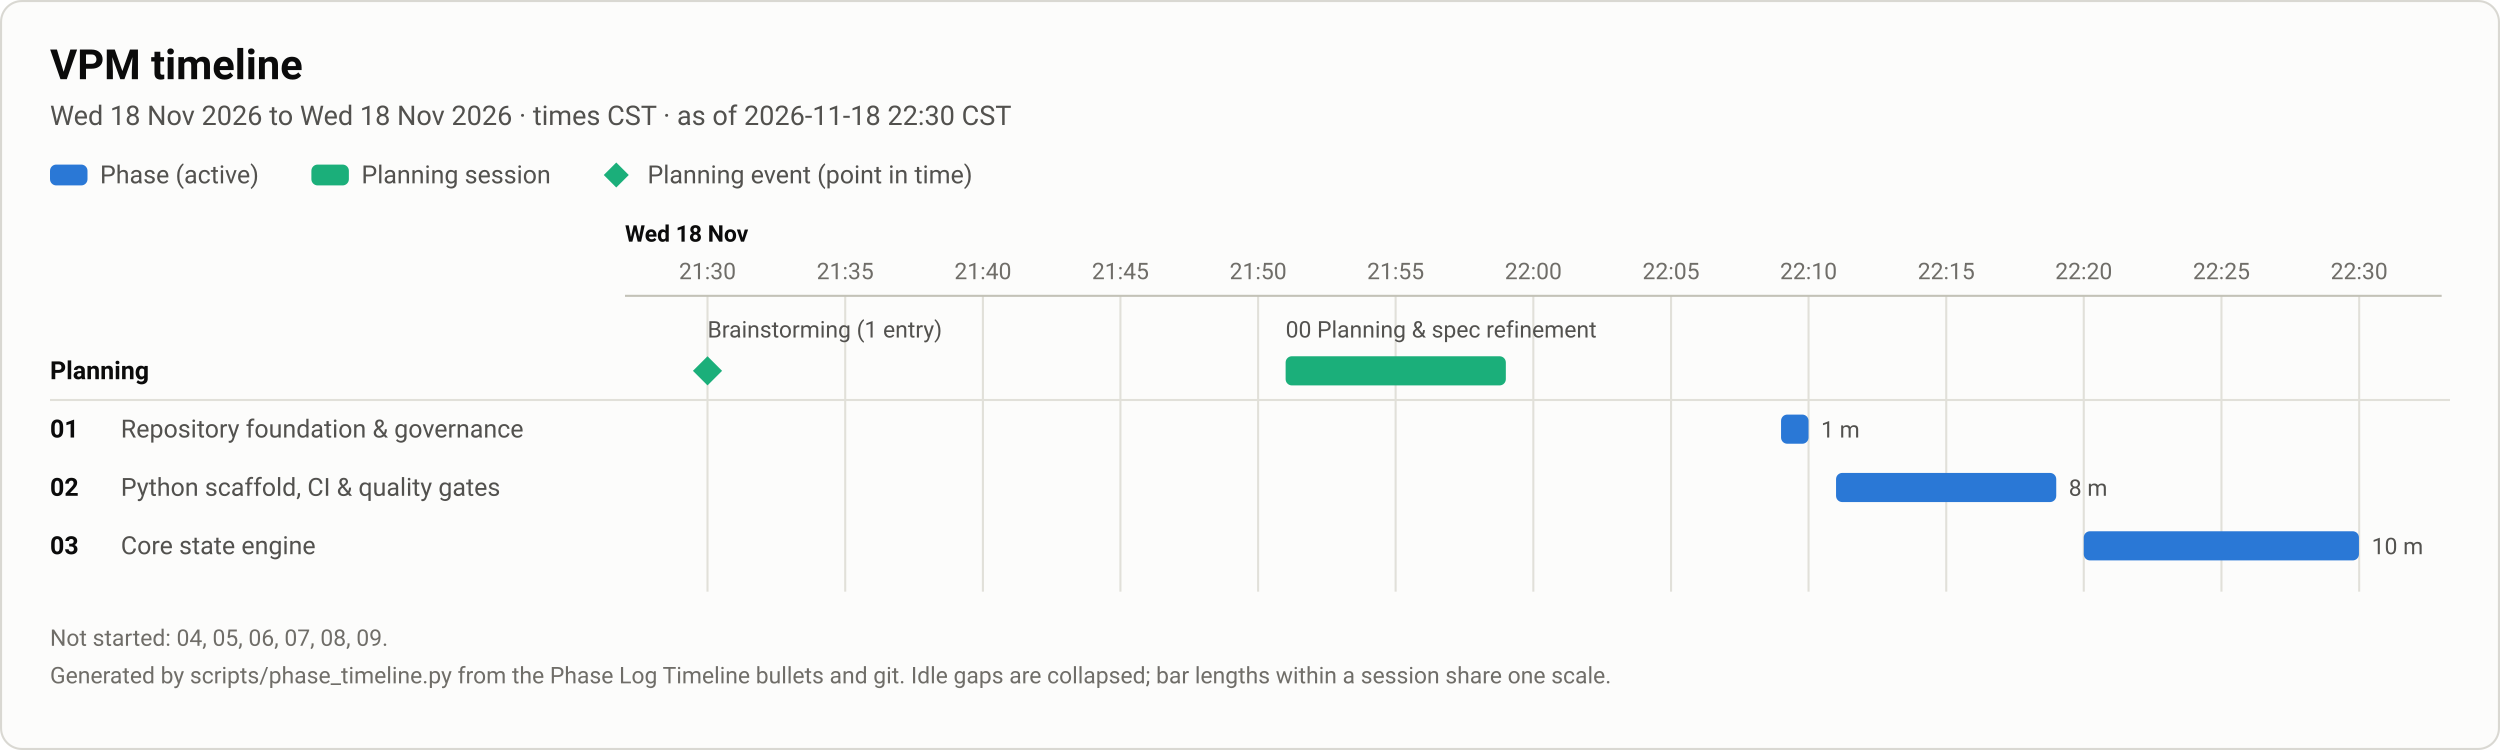
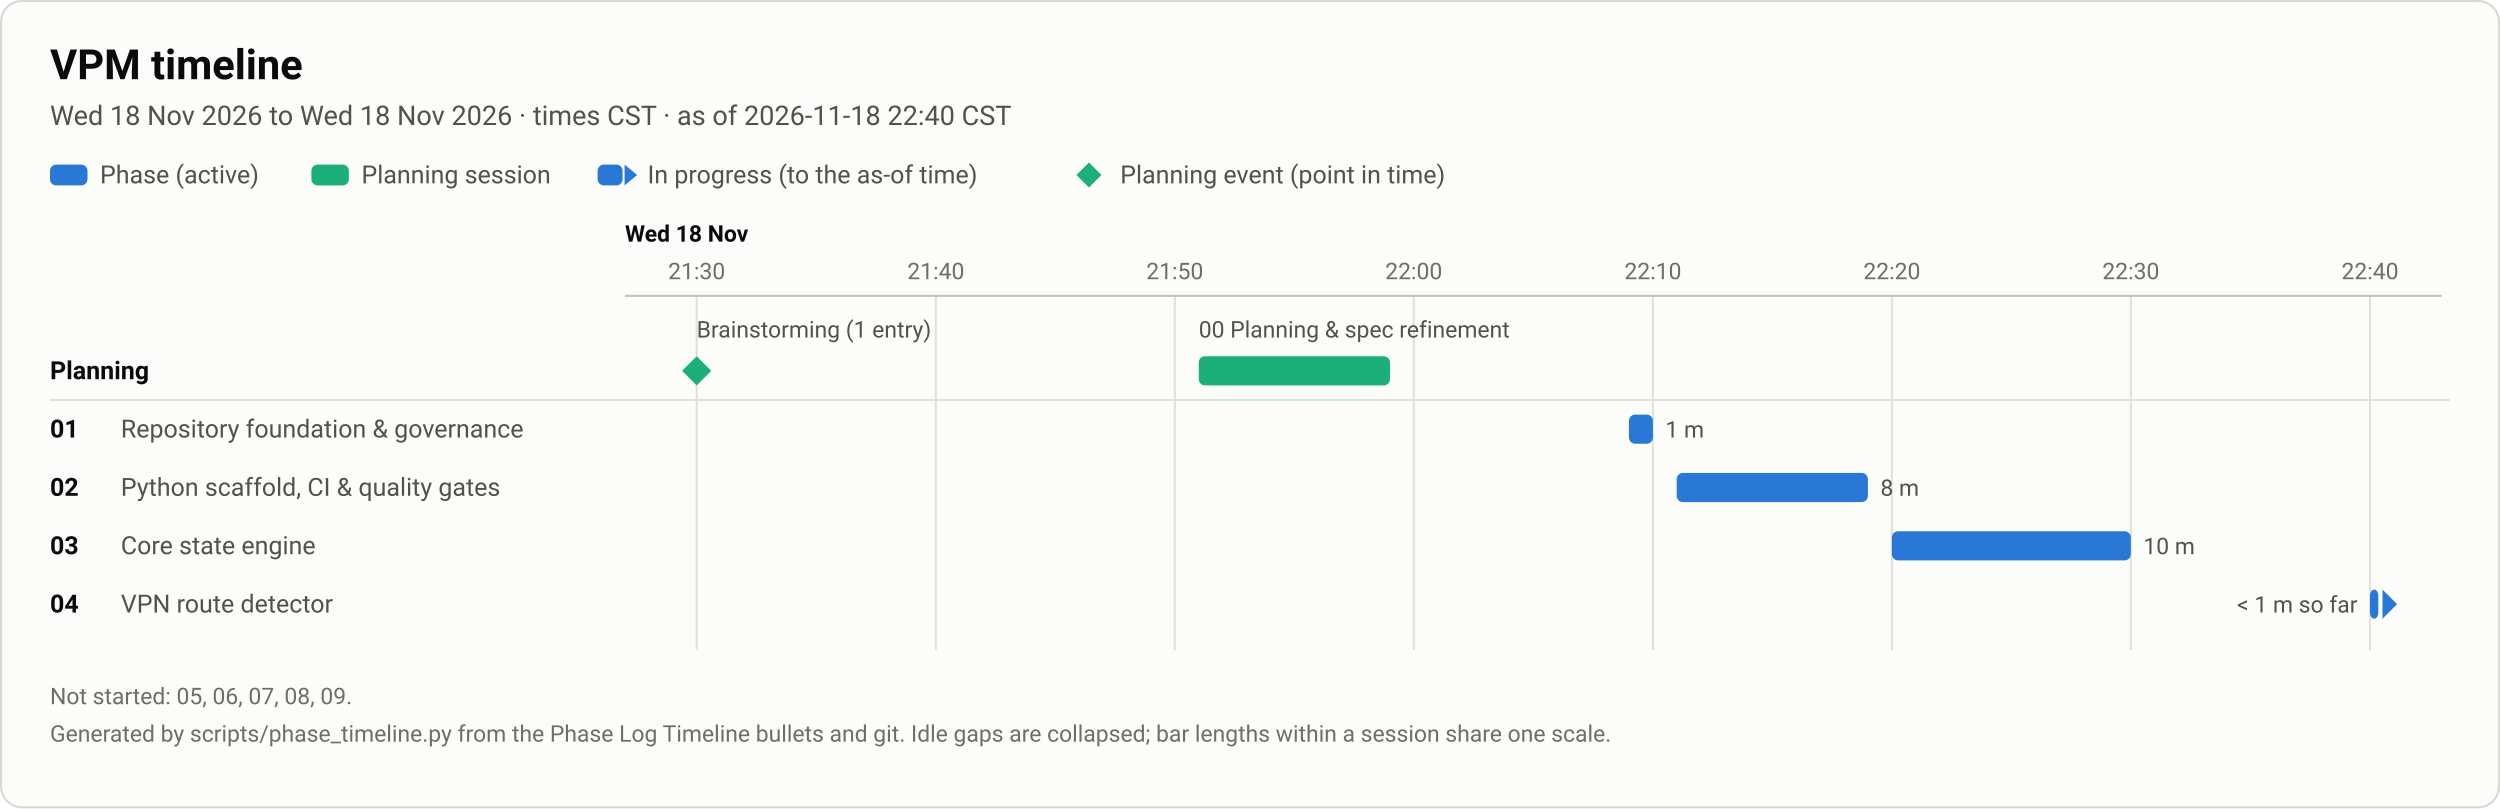
- <svg xmlns="http://www.w3.org/2000/svg" width="1200" height="360" viewBox="0 0 1200 360" role="img" aria-labelledby="tl-title tl-desc" font-family="system-ui, -apple-system, &quot;Segoe UI&quot;, Roboto, sans-serif" data-timeline-format="1">
+ <svg xmlns="http://www.w3.org/2000/svg" width="1200" height="388" viewBox="0 0 1200 388" role="img" aria-labelledby="tl-title tl-desc" font-family="system-ui, -apple-system, &quot;Segoe UI&quot;, Roboto, sans-serif" data-timeline-format="1">
  <style>.card{fill:#fcfcfb;stroke:#d9d8d2}.t1{fill:#0b0b0b}.t2{fill:#52514e}.t3{fill:#6f6d68}.grid{stroke:#e1e0d9}.axis{stroke:#c3c2b7}.brk{fill:#f1f0ec}.brke{stroke:#c3c2b7;fill:none}.ph{fill:#2a78d6}.pl{fill:#1baf7a}.tail{stroke:#2a78d6}.tailpl{stroke:#1baf7a}.hb{fill:#fbe1d6}.hl{stroke:#eb6834}.wo{stroke:#eb6834;fill:none}.ap{stroke:#0b0b0b;fill:none}.sep{stroke:#e1e0d9}text{font-variant-numeric:tabular-nums}@media (prefers-color-scheme: dark){.card{fill:#1a1a19;stroke:#3a3a37}.t1{fill:#f0efec}.t2{fill:#c3c2b7}.t3{fill:#a3a19a}.grid{stroke:#2c2c2a}.axis{stroke:#4a4a46}.brk{fill:#262624}.brke{stroke:#4a4a46;fill:none}.ph{fill:#3987e5}.pl{fill:#199e70}.tail{stroke:#3987e5}.tailpl{stroke:#199e70}.hb{fill:#4a2a1c}.hl{stroke:#d95926}.wo{stroke:#d95926;fill:none}.ap{stroke:#f0efec;fill:none}.sep{stroke:#2c2c2a}}</style>
  <defs>
    <pattern id="tl-hatch" patternUnits="userSpaceOnUse" width="6" height="6" patternTransform="rotate(45)">
      <rect class="hb" width="6" height="6" />
      <line class="hl" x1="1.5" y1="0" x2="1.5" y2="6" stroke-width="2.4" />
    </pattern>
  </defs>
-   <rect class="card" x="0.5" y="0.5" width="1199" height="359" rx="10" />
+   <rect class="card" x="0.5" y="0.5" width="1199" height="387" rx="10" />
  <text class="t1" x="24" y="38" font-size="20" font-weight="600">VPM timeline</text>
-   <text class="t2" x="24" y="60" font-size="13">Wed 18 Nov 2026 to Wed 18 Nov 2026 · times CST · as of 2026-11-18 22:30 CST</text>
+   <text class="t2" x="24" y="60" font-size="13">Wed 18 Nov 2026 to Wed 18 Nov 2026 · times CST · as of 2026-11-18 22:40 CST</text>
  <rect class="ph" x="24.0" y="79" width="18" height="10" rx="3" />
  <text class="t2" x="48" y="88" font-size="12">Phase (active)</text>
  <rect class="pl" x="149.462" y="79" width="18" height="10" rx="3" />
  <text class="t2" x="173.5" y="88" font-size="12">Planning session</text>
-   <path class="pl" d="M295.8 78l6 6l-6 6l-6-6z" />
-   <text class="t2" x="310.8" y="88" font-size="12">Planning event (point in time)</text>
+   <rect class="ph" x="286.848" y="79" width="12" height="10" rx="3" />
+   <path class="ph" d="M299.8 79l6 5l-6 5z" />
+   <text class="t2" x="310.8" y="88" font-size="12">In progress (to the as-of time)</text>
+   <path class="pl" d="M522.7 78l6 6l-6 6l-6-6z" />
+   <text class="t2" x="537.7" y="88" font-size="12">Planning event (point in time)</text>
  <text class="t1" x="300" y="116" font-size="11" font-weight="600">Wed 18 Nov</text>
-   <line class="grid" x1="339.6" x2="339.6" y1="142" y2="284" stroke-width="1" />
-   <text class="t3" x="339.6" y="134" font-size="11" text-anchor="middle">21:30</text>
-   <line class="grid" x1="405.7" x2="405.7" y1="142" y2="284" stroke-width="1" />
-   <text class="t3" x="405.7" y="134" font-size="11" text-anchor="middle">21:35</text>
-   <line class="grid" x1="471.8" x2="471.8" y1="142" y2="284" stroke-width="1" />
-   <text class="t3" x="471.8" y="134" font-size="11" text-anchor="middle">21:40</text>
-   <line class="grid" x1="537.8" x2="537.8" y1="142" y2="284" stroke-width="1" />
-   <text class="t3" x="537.8" y="134" font-size="11" text-anchor="middle">21:45</text>
-   <line class="grid" x1="603.9" x2="603.9" y1="142" y2="284" stroke-width="1" />
-   <text class="t3" x="603.9" y="134" font-size="11" text-anchor="middle">21:50</text>
-   <line class="grid" x1="669.9" x2="669.9" y1="142" y2="284" stroke-width="1" />
-   <text class="t3" x="669.9" y="134" font-size="11" text-anchor="middle">21:55</text>
-   <line class="grid" x1="736" x2="736" y1="142" y2="284" stroke-width="1" />
-   <text class="t3" x="736" y="134" font-size="11" text-anchor="middle">22:00</text>
-   <line class="grid" x1="802.1" x2="802.1" y1="142" y2="284" stroke-width="1" />
-   <text class="t3" x="802.1" y="134" font-size="11" text-anchor="middle">22:05</text>
-   <line class="grid" x1="868.1" x2="868.1" y1="142" y2="284" stroke-width="1" />
-   <text class="t3" x="868.1" y="134" font-size="11" text-anchor="middle">22:10</text>
-   <line class="grid" x1="934.2" x2="934.2" y1="142" y2="284" stroke-width="1" />
-   <text class="t3" x="934.2" y="134" font-size="11" text-anchor="middle">22:15</text>
-   <line class="grid" x1="1000.2" x2="1000.2" y1="142" y2="284" stroke-width="1" />
-   <text class="t3" x="1000.2" y="134" font-size="11" text-anchor="middle">22:20</text>
-   <line class="grid" x1="1066.3" x2="1066.3" y1="142" y2="284" stroke-width="1" />
-   <text class="t3" x="1066.3" y="134" font-size="11" text-anchor="middle">22:25</text>
-   <line class="grid" x1="1132.4" x2="1132.4" y1="142" y2="284" stroke-width="1" />
-   <text class="t3" x="1132.4" y="134" font-size="11" text-anchor="middle">22:30</text>
+   <line class="grid" x1="334.4" x2="334.4" y1="142" y2="312" stroke-width="1" />
+   <text class="t3" x="334.4" y="134" font-size="11" text-anchor="middle">21:30</text>
+   <line class="grid" x1="449.2" x2="449.2" y1="142" y2="312" stroke-width="1" />
+   <text class="t3" x="449.2" y="134" font-size="11" text-anchor="middle">21:40</text>
+   <line class="grid" x1="563.9" x2="563.9" y1="142" y2="312" stroke-width="1" />
+   <text class="t3" x="563.9" y="134" font-size="11" text-anchor="middle">21:50</text>
+   <line class="grid" x1="678.6" x2="678.6" y1="142" y2="312" stroke-width="1" />
+   <text class="t3" x="678.6" y="134" font-size="11" text-anchor="middle">22:00</text>
+   <line class="grid" x1="793.4" x2="793.4" y1="142" y2="312" stroke-width="1" />
+   <text class="t3" x="793.4" y="134" font-size="11" text-anchor="middle">22:10</text>
+   <line class="grid" x1="908.1" x2="908.1" y1="142" y2="312" stroke-width="1" />
+   <text class="t3" x="908.1" y="134" font-size="11" text-anchor="middle">22:20</text>
+   <line class="grid" x1="1022.8" x2="1022.8" y1="142" y2="312" stroke-width="1" />
+   <text class="t3" x="1022.8" y="134" font-size="11" text-anchor="middle">22:30</text>
+   <line class="grid" x1="1137.6" x2="1137.6" y1="142" y2="312" stroke-width="1" />
+   <text class="t3" x="1137.6" y="134" font-size="11" text-anchor="middle">22:40</text>
  <line class="axis" x1="300" x2="1172" y1="142" y2="142" stroke-width="1" />
  <text class="t1" x="24" y="182" font-size="12" font-weight="600">Planning</text>
  <g id="tl-bs1">
-     <path class="pl" d="M339.6 171l7 7l-7 7l-7-7z" />
+     <path class="pl" d="M334.4 171l7 7l-7 7l-7-7z" />
  </g>
-   <text class="t2" x="339.6" y="162" font-size="11">Brainstorming (1 entry)</text>
+   <text class="t2" x="334.4" y="162" font-size="11">Brainstorming (1 entry)</text>
  <g id="tl-p00">
-     <rect class="pl" x="617.1" y="171" width="105.7" height="14" rx="3" />
+     <rect class="pl" x="575.4" y="171" width="91.8" height="14" rx="3" />
  </g>
-   <text class="t2" x="617.1" y="162" font-size="11">00 Planning &amp; spec refinement</text>
+   <text class="t2" x="575.4" y="162" font-size="11">00 Planning &amp; spec refinement</text>
  <line class="sep" x1="24" x2="1176" y1="192" y2="192" stroke-width="1" />
  <text class="t1" x="24" y="210" font-size="12" font-weight="600">01</text>
  <text class="t2" x="58" y="210" font-size="12">Repository foundation &amp; governance</text>
  <g id="tl-p01">
-     <rect class="ph" x="854.9" y="199" width="13.2" height="14" rx="3" />
+     <rect class="ph" x="781.9" y="199" width="11.5" height="14" rx="3" />
  </g>
-   <text class="t2" x="874.1" y="210" font-size="11">1 m</text>
+   <text class="t2" x="799.4" y="210" font-size="11">1 m</text>
  <text class="t1" x="24" y="238" font-size="12" font-weight="600">02</text>
  <text class="t2" x="58" y="238" font-size="12">Python scaffold, CI &amp; quality gates</text>
  <g id="tl-p02">
-     <rect class="ph" x="881.3" y="227" width="105.7" height="14" rx="3" />
+     <rect class="ph" x="804.8" y="227" width="91.8" height="14" rx="3" />
  </g>
-   <text class="t2" x="993" y="238" font-size="11">8 m</text>
+   <text class="t2" x="902.6" y="238" font-size="11">8 m</text>
  <text class="t1" x="24" y="266" font-size="12" font-weight="600">03</text>
  <text class="t2" x="58" y="266" font-size="12">Core state engine</text>
  <g id="tl-p03">
-     <rect class="ph" x="1000.2" y="255" width="132.1" height="14" rx="3" />
+     <rect class="ph" x="908.1" y="255" width="114.7" height="14" rx="3" />
  </g>
-   <text class="t2" x="1138.4" y="266" font-size="11">10 m</text>
-   <text class="t3" x="24" y="310" font-size="11">Not started: 04, 05, 06, 07, 08, 09.</text>
-   <text class="t3" x="24" y="328" font-size="11">Generated by scripts/phase_timeline.py from the Phase Log Timeline bullets and git. Idle gaps are collapsed; bar lengths within a session share one scale.</text>
+   <text class="t2" x="1028.8" y="266" font-size="11">10 m</text>
+   <text class="t1" x="24" y="294" font-size="12" font-weight="600">04</text>
+   <text class="t2" x="58" y="294" font-size="12">VPN route detector</text>
+   <g id="tl-p04">
+     <rect class="ph" x="1137.6" y="283" width="4" height="14" rx="3" />
+     <path class="ph" d="M1143.6 283l7 7l-7 7z" />
+   </g>
+   <text class="t2" x="1131.6" y="294" font-size="11" text-anchor="end">&lt; 1 m so far</text>
+   <text class="t3" x="24" y="338" font-size="11">Not started: 05, 06, 07, 08, 09.</text>
+   <text class="t3" x="24" y="356" font-size="11">Generated by scripts/phase_timeline.py from the Phase Log Timeline bullets and git. Idle gaps are collapsed; bar lengths within a session share one scale.</text>
</svg>
